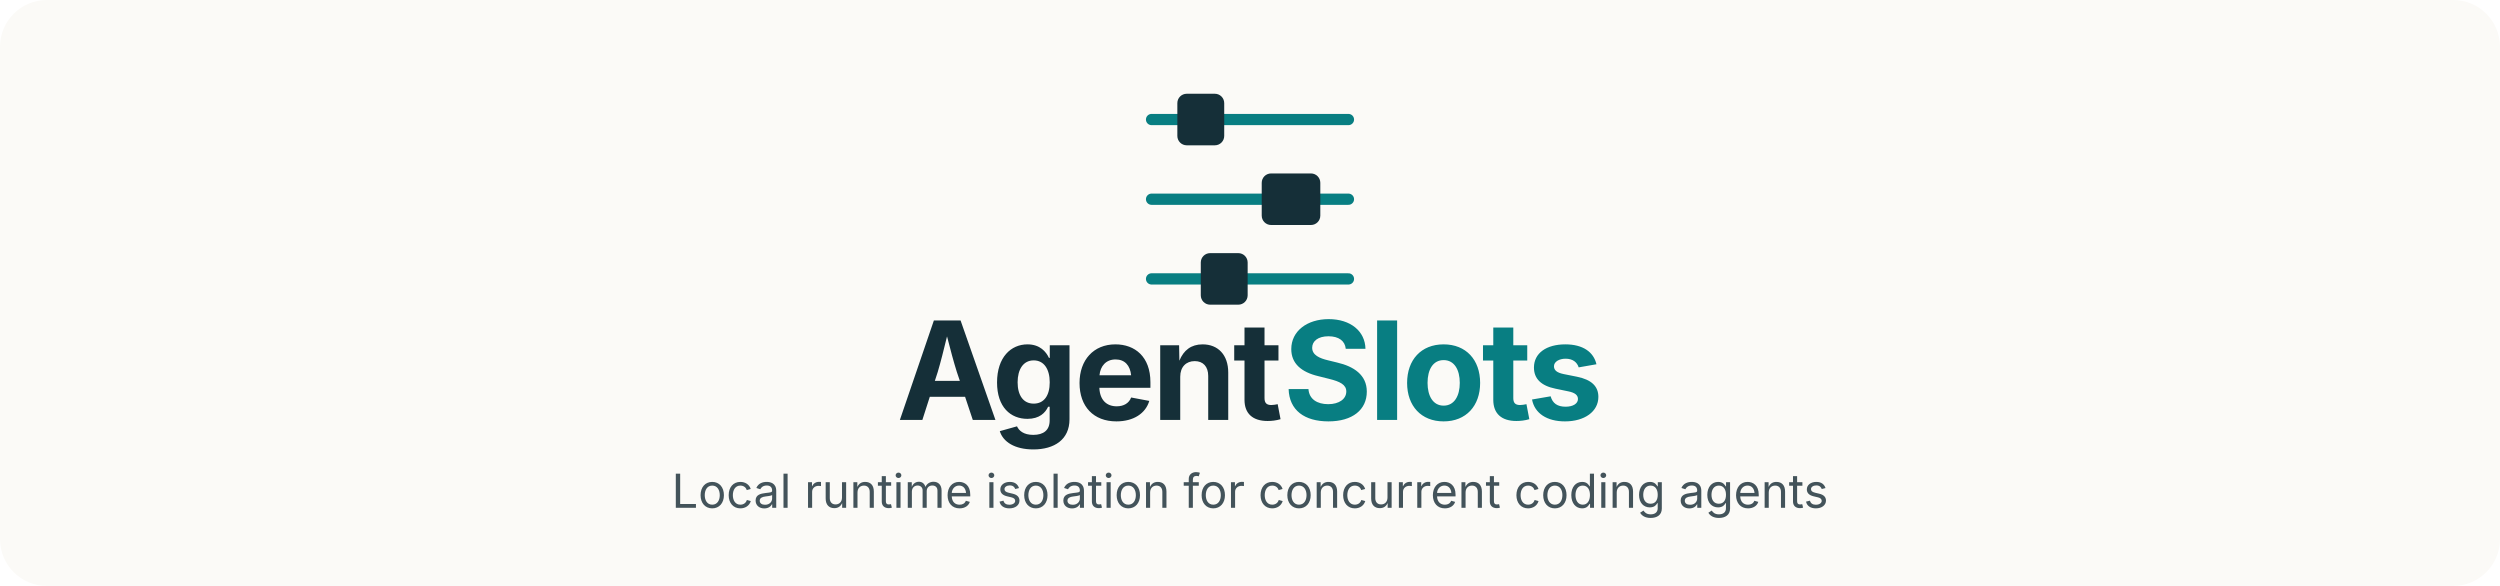
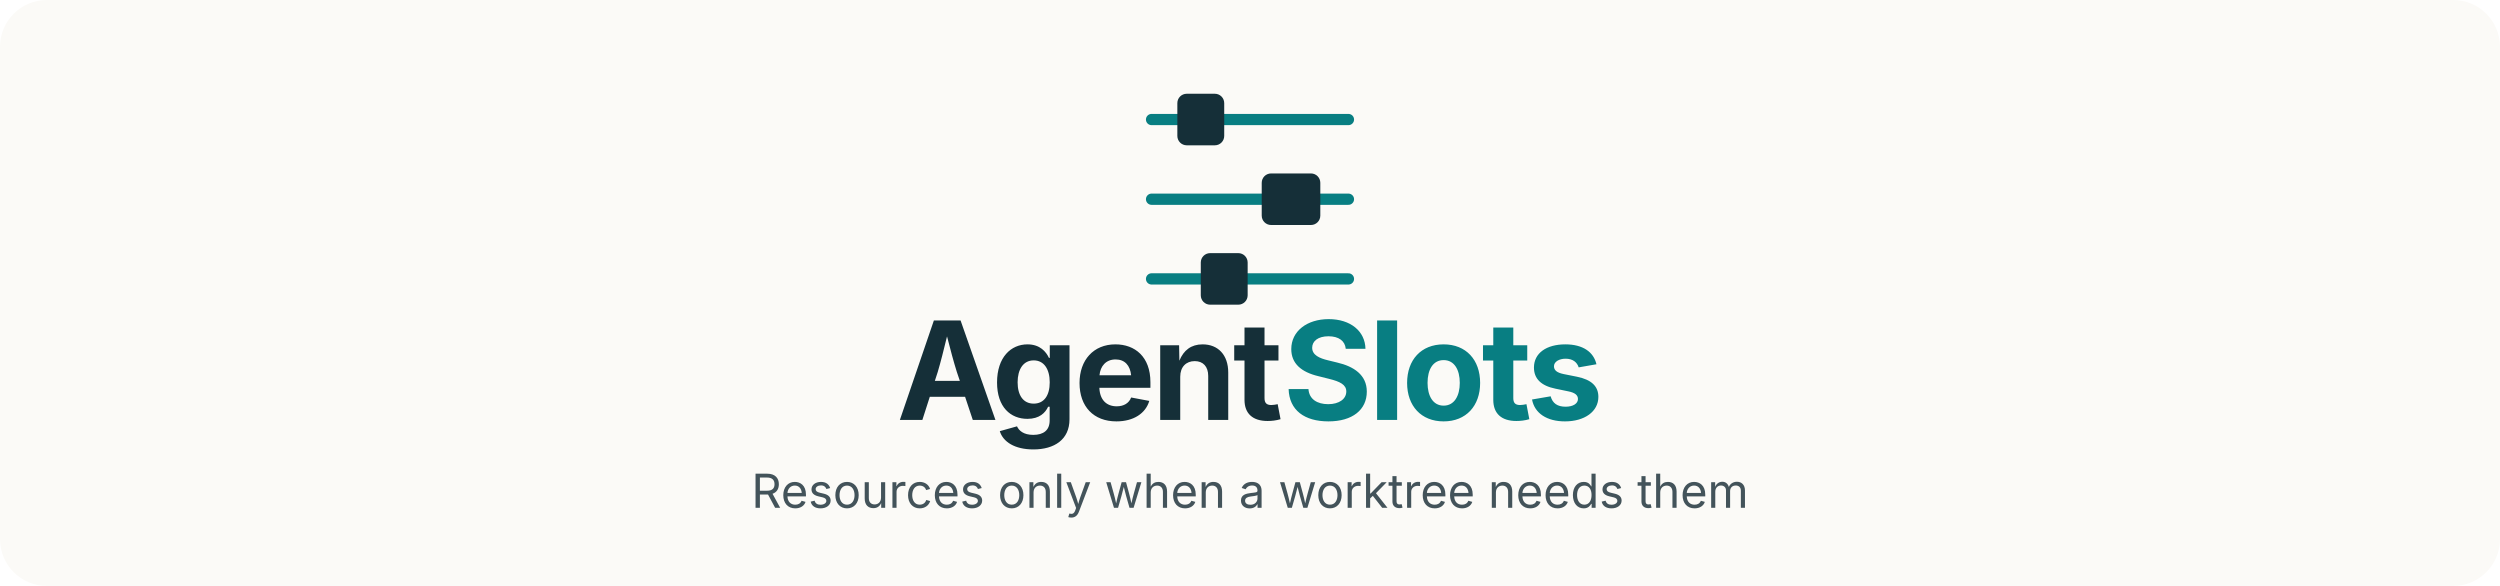
<svg xmlns="http://www.w3.org/2000/svg" viewBox="0 0 1280 300" role="img" aria-labelledby="title desc">
  <rect width="1280" height="300" rx="24" fill="#fbfaf7" />
  <g transform="translate(568 30) scale(1.2)">
    <g fill="none" stroke="#087e82" stroke-linecap="round" stroke-width="4.8">
      <path d="M18 26h84" />
      <path d="M18 60h84" />
      <path d="M18 94h84" />
    </g>
    <g fill="#152f38">
      <rect x="29" y="15" width="20" height="22" rx="4" />
      <rect x="65" y="49" width="25" height="22" rx="4" />
      <rect x="39" y="83" width="20" height="22" rx="4" />
    </g>
  </g>
  <text x="640" y="215" text-anchor="middle" fill="#152f38" font-family="ui-sans-serif,-apple-system,'Segoe UI',sans-serif" font-size="70" font-weight="700" letter-spacing="-2">Agent<tspan fill="#087e82">Slots</tspan>
  </text>
-   <text x="640" y="260" text-anchor="middle" fill="#43535a" font-family="ui-sans-serif,-apple-system,'Segoe UI',sans-serif" font-size="24">Local runtime isolation for concurrent coding agents</text>
+   <text x="640" y="260" text-anchor="middle" fill="#43535a" font-family="ui-sans-serif,-apple-system,'Segoe UI',sans-serif" font-size="24">Resources only when a worktree needs them</text>
</svg>
